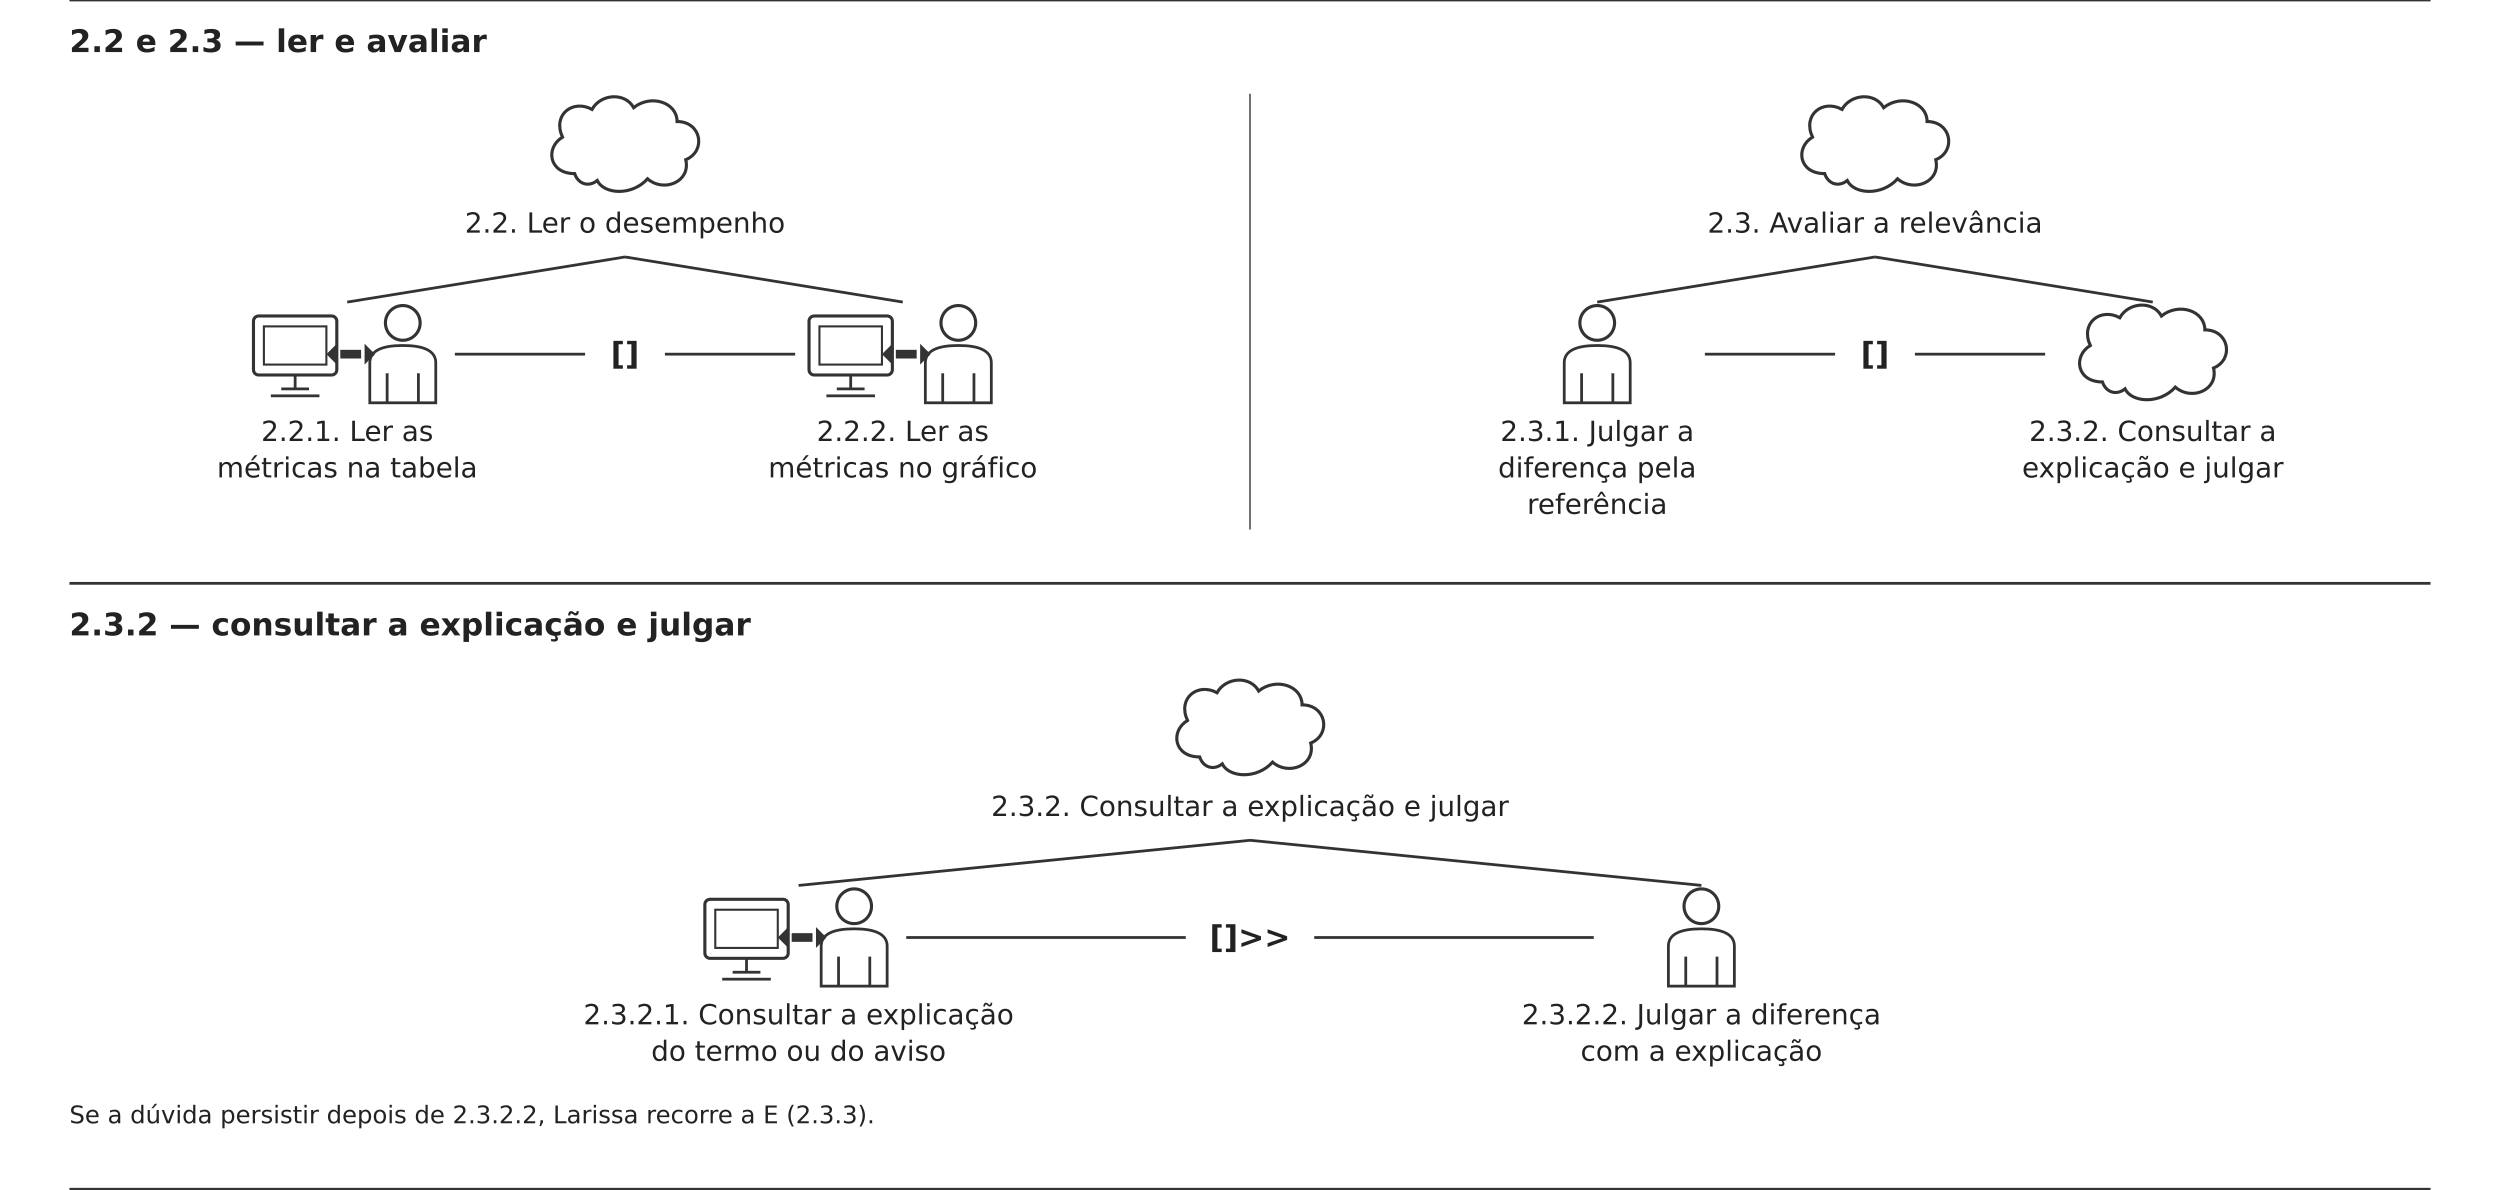
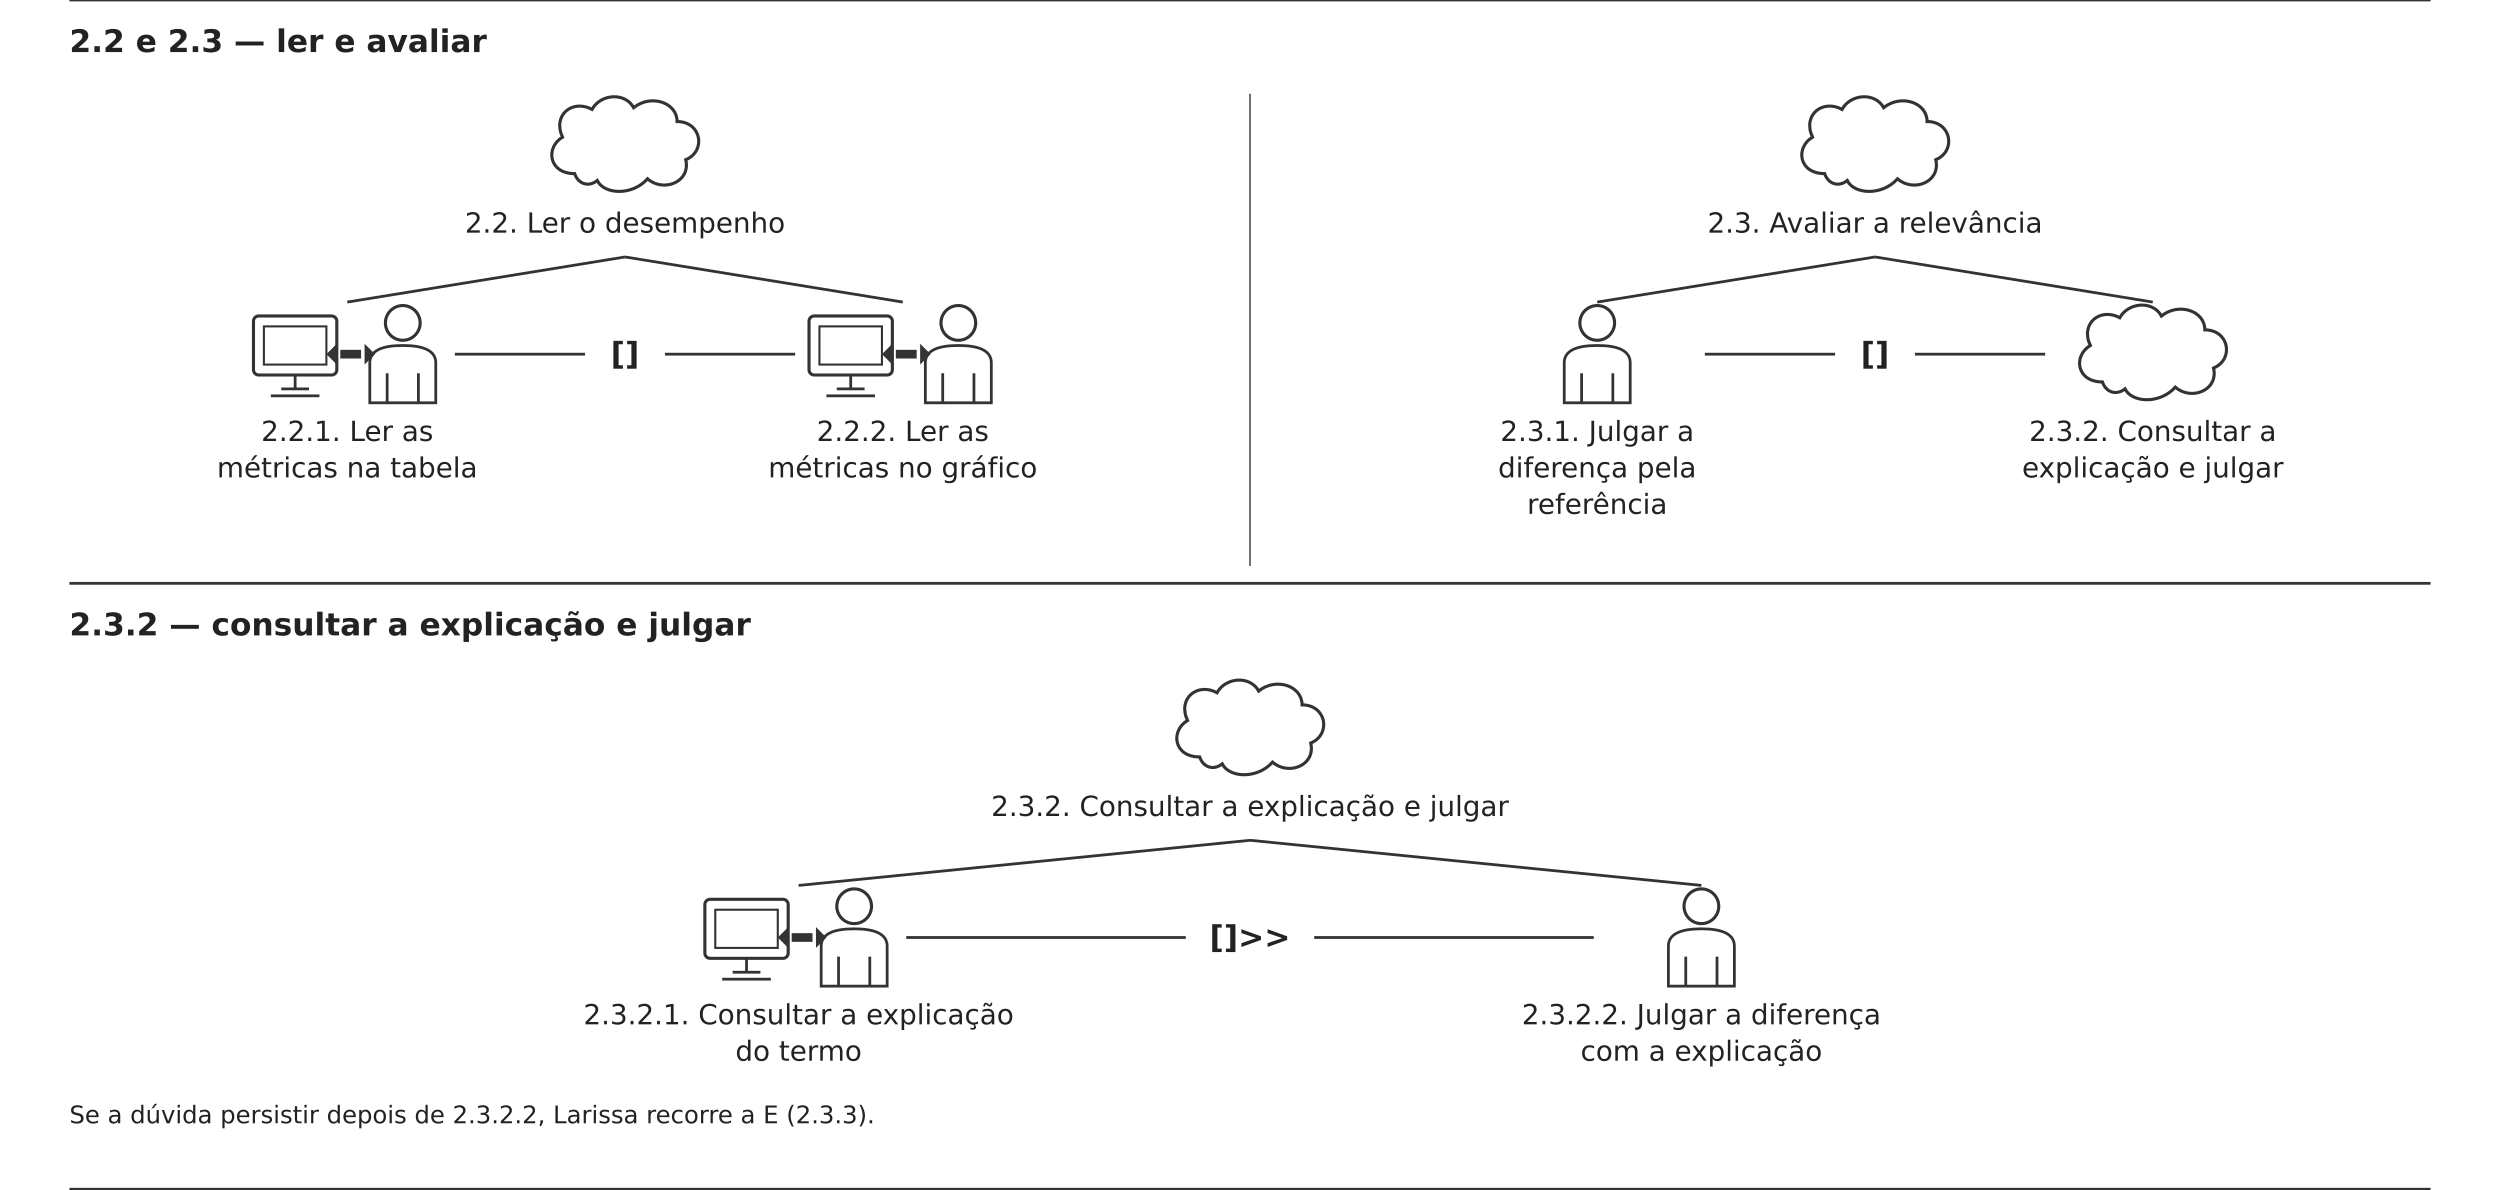
<svg xmlns="http://www.w3.org/2000/svg" width="1440" height="685" viewBox="0 1839 1440 685" role="img" aria-label="CTT T05 — detalhamento 2: 2.2, 2.3 e 2.3.2">
-   <rect width="1440" height="4424" fill="white" />
+   <defs>
+     <marker id="arrow" viewBox="0 0 10 10" refX="8" refY="5" markerWidth="6" markerHeight="6" orient="auto">
+       <path d="M0 0 L10 5 L0 10 Z" fill="#333" />
+     </marker>
+   </defs>
+   <rect width="1440" height="4426" fill="white" />
  <g font-family="DejaVu Sans, Arial, sans-serif" fill="#222">
    <text x="40" y="40" text-anchor="start" font-size="25" font-weight="700">CTT — T05: Decidir e justificar a adoção de um modelo</text>
    <text x="40" y="73" text-anchor="start" font-size="16" font-weight="400">Henrique Finatti Silveira Belo Trebbi · 22.123.030-3 · P03, Larissa Camargo · C02 · Uso proposto [H]</text>
    <path d="M40 100 H1400" fill="none" stroke="#333" stroke-width="1.6" />
    <text x="40" y="130" text-anchor="start" font-size="18" font-weight="700">Motivação externa antes da sessão de uso [H]</text>
    <path transform="translate(674.0,154)" d="M17 46 C2 46 0 31 10 25 C4 12 16 3 27 9 C32 0 46 -1 51 8 C61 0 76 5 76 16 C90 16 93 33 81 38 C84 51 68 57 59 49 C50 59 34 58 30 50 C25 54 19 52 17 46 Z" fill="white" stroke="#333" stroke-width="1.8" />
    <text x="720.0" y="234" text-anchor="middle" font-size="16" font-weight="400">T05. Motivação e sessão de uso</text>
    <path d="M720.0 248 L460.0 274" fill="none" stroke="#333" stroke-width="1.6" />
    <path d="M720.0 248 L980.0 274" fill="none" stroke="#333" stroke-width="1.6" />
    <circle cx="460.0" cy="286" r="10" fill="white" stroke="#333" stroke-width="1.8" />
    <path d="M441.0 332 V309 Q441.0 299 460.0 299 Q479.0 299 479.0 309 V332 Z M451.0 315 V332 M469.0 315 V332" fill="none" stroke="#333" stroke-width="1.6" />
    <text x="460.0" y="354" text-anchor="middle" font-size="16" font-weight="400">M. Decidir preparar a recomendação</text>
    <text x="460.0" y="375" text-anchor="middle" font-size="16" font-weight="400">ao receber a pauta da reunião</text>
    <path transform="translate(934.0,274)" d="M17 46 C2 46 0 31 10 25 C4 12 16 3 27 9 C32 0 46 -1 51 8 C61 0 76 5 76 16 C90 16 93 33 81 38 C84 51 68 57 59 49 C50 59 34 58 30 50 C25 54 19 52 17 46 Z" fill="white" stroke="#333" stroke-width="1.8" />
    <text x="980.0" y="354" text-anchor="middle" font-size="16" font-weight="400">U. Sessão de decisão</text>
    <path d="M522.0 304 H918.0" fill="none" stroke="#333" stroke-width="1.6" />
    <rect x="683.0" y="287" width="74" height="32" fill="white" />
    <text x="720.0" y="310" text-anchor="middle" font-size="18" font-weight="700">[]&gt;&gt;</text>
    <text x="40" y="411" text-anchor="start" font-size="14" font-weight="400">M é ação de Larissa fora da interface: a reunião semanal com a coordenação pede a definição do modelo para o próximo ciclo.</text>
    <text x="40" y="431" text-anchor="start" font-size="14" font-weight="400">M []&gt;&gt; U: o ciclo de testes e a data da reunião passam para a sessão; U é detalhada nos painéis seguintes.</text>
    <path d="M40 469 H1400" fill="none" stroke="#333" stroke-width="1.6" />
    <text x="40" y="499" text-anchor="start" font-size="18" font-weight="700">Sessão de decisão e recurso ao integrante técnico</text>
    <path transform="translate(674.0,523)" d="M17 46 C2 46 0 31 10 25 C4 12 16 3 27 9 C32 0 46 -1 51 8 C61 0 76 5 76 16 C90 16 93 33 81 38 C84 51 68 57 59 49 C50 59 34 58 30 50 C25 54 19 52 17 46 Z" fill="white" stroke="#333" stroke-width="1.8" />
    <text x="720.0" y="603" text-anchor="middle" font-size="16" font-weight="400">U. Sessão de decisão</text>
    <path d="M720.0 617 L460.0 643" fill="none" stroke="#333" stroke-width="1.6" />
    <path d="M720.0 617 L980.0 643" fill="none" stroke="#333" stroke-width="1.6" />
    <path transform="translate(414.0,643)" d="M17 46 C2 46 0 31 10 25 C4 12 16 3 27 9 C32 0 46 -1 51 8 C61 0 76 5 76 16 C90 16 93 33 81 38 C84 51 68 57 59 49 C50 59 34 58 30 50 C25 54 19 52 17 46 Z" fill="white" stroke="#333" stroke-width="1.8" />
    <text x="460.0" y="723" text-anchor="middle" font-size="16" font-weight="400">R. Percurso da decisão</text>
    <path transform="translate(934.0,643)" d="M17 46 C2 46 0 31 10 25 C4 12 16 3 27 9 C32 0 46 -1 51 8 C61 0 76 5 76 16 C90 16 93 33 81 38 C84 51 68 57 59 49 C50 59 34 58 30 50 C25 54 19 52 17 46 Z" fill="white" stroke="#333" stroke-width="1.8" />
    <text x="980.0" y="723" text-anchor="middle" font-size="16" font-weight="400">E. Recorrer ao</text>
    <text x="980.0" y="744" text-anchor="middle" font-size="16" font-weight="400">integrante técnico</text>
    <path d="M522.0 673 H918.0" fill="none" stroke="#333" stroke-width="1.6" />
    <rect x="697.0" y="656" width="46" height="32" fill="white" />
    <text x="720.0" y="679" text-anchor="middle" font-size="18" font-weight="700">|&gt;</text>
    <text x="40" y="780" text-anchor="start" font-size="14" font-weight="400">E suspende R quando faltam execuções (1.2) ou quando a dúvida persiste (2.3.3); com a resposta, R é retomado do ponto em que parou.</text>
    <path d="M40 818 H1400" fill="none" stroke="#333" stroke-width="1.6" />
    <text x="40" y="848" text-anchor="start" font-size="18" font-weight="700">R — percurso da decisão</text>
    <path transform="translate(674.0,872)" d="M17 46 C2 46 0 31 10 25 C4 12 16 3 27 9 C32 0 46 -1 51 8 C61 0 76 5 76 16 C90 16 93 33 81 38 C84 51 68 57 59 49 C50 59 34 58 30 50 C25 54 19 52 17 46 Z" fill="white" stroke="#333" stroke-width="1.8" />
    <text x="720.0" y="952" text-anchor="middle" font-size="16" font-weight="400">R. Percurso da decisão</text>
    <path d="M720.0 966 L210.0 992" fill="none" stroke="#333" stroke-width="1.6" />
    <path d="M720.0 966 L550.0 992" fill="none" stroke="#333" stroke-width="1.6" />
    <path d="M720.0 966 L890.0 992" fill="none" stroke="#333" stroke-width="1.6" />
    <path d="M720.0 966 L1230.0 992" fill="none" stroke="#333" stroke-width="1.6" />
    <path transform="translate(164.0,992)" d="M17 46 C2 46 0 31 10 25 C4 12 16 3 27 9 C32 0 46 -1 51 8 C61 0 76 5 76 16 C90 16 93 33 81 38 C84 51 68 57 59 49 C50 59 34 58 30 50 C25 54 19 52 17 46 Z" fill="white" stroke="#333" stroke-width="1.8" />
    <text x="210.0" y="1072" text-anchor="middle" font-size="16" font-weight="400">1. Reunir os</text>
    <text x="210.0" y="1093" text-anchor="middle" font-size="16" font-weight="400">resultados do ciclo</text>
    <path transform="translate(504.0,992)" d="M17 46 C2 46 0 31 10 25 C4 12 16 3 27 9 C32 0 46 -1 51 8 C61 0 76 5 76 16 C90 16 93 33 81 38 C84 51 68 57 59 49 C50 59 34 58 30 50 C25 54 19 52 17 46 Z" fill="white" stroke="#333" stroke-width="1.8" />
    <text x="550.0" y="1072" text-anchor="middle" font-size="16" font-weight="400">2. Comparar o</text>
    <text x="550.0" y="1093" text-anchor="middle" font-size="16" font-weight="400">desempenho (T04)</text>
    <path transform="translate(844.0,992)" d="M17 46 C2 46 0 31 10 25 C4 12 16 3 27 9 C32 0 46 -1 51 8 C61 0 76 5 76 16 C90 16 93 33 81 38 C84 51 68 57 59 49 C50 59 34 58 30 50 C25 54 19 52 17 46 Z" fill="white" stroke="#333" stroke-width="1.8" />
    <text x="890.0" y="1072" text-anchor="middle" font-size="16" font-weight="400">3. Formar a</text>
    <text x="890.0" y="1093" text-anchor="middle" font-size="16" font-weight="400">recomendação</text>
    <path transform="translate(1184.0,992)" d="M17 46 C2 46 0 31 10 25 C4 12 16 3 27 9 C32 0 46 -1 51 8 C61 0 76 5 76 16 C90 16 93 33 81 38 C84 51 68 57 59 49 C50 59 34 58 30 50 C25 54 19 52 17 46 Z" fill="white" stroke="#333" stroke-width="1.8" />
    <text x="1230.0" y="1072" text-anchor="middle" font-size="16" font-weight="400">4. Apresentar e</text>
    <text x="1230.0" y="1093" text-anchor="middle" font-size="16" font-weight="400">sustentar</text>
    <path d="M268.0 1022 H492.0" fill="none" stroke="#333" stroke-width="1.6" />
    <rect x="343.0" y="1005" width="74" height="32" fill="white" />
    <text x="380.0" y="1028" text-anchor="middle" font-size="18" font-weight="700">[]&gt;&gt;</text>
    <path d="M608.0 1022 H832.0" fill="none" stroke="#333" stroke-width="1.6" />
    <rect x="683.0" y="1005" width="74" height="32" fill="white" />
    <text x="720.0" y="1028" text-anchor="middle" font-size="18" font-weight="700">[]&gt;&gt;</text>
    <path d="M948.0 1022 H1172.0" fill="none" stroke="#333" stroke-width="1.6" />
    <rect x="1023.0" y="1005" width="74" height="32" fill="white" />
    <text x="1060.0" y="1028" text-anchor="middle" font-size="18" font-weight="700">[]&gt;&gt;</text>
    <path d="M40 1133 H1400" fill="none" stroke="#333" stroke-width="1.6" />
    <text x="40" y="1163" text-anchor="start" font-size="18" font-weight="700">1 — Reunir os resultados do ciclo</text>
    <path transform="translate(674.0,1187)" d="M17 46 C2 46 0 31 10 25 C4 12 16 3 27 9 C32 0 46 -1 51 8 C61 0 76 5 76 16 C90 16 93 33 81 38 C84 51 68 57 59 49 C50 59 34 58 30 50 C25 54 19 52 17 46 Z" fill="white" stroke="#333" stroke-width="1.8" />
    <text x="720.0" y="1267" text-anchor="middle" font-size="16" font-weight="400">1. Reunir os resultados do ciclo</text>
    <path d="M720.0 1281 L266.667 1307" fill="none" stroke="#333" stroke-width="1.6" />
    <path d="M720.0 1281 L720.0 1307" fill="none" stroke="#333" stroke-width="1.6" />
    <path d="M720.0 1281 L1173.333 1307" fill="none" stroke="#333" stroke-width="1.6" />
    <rect x="212.667" y="1315" width="48" height="34" rx="3" fill="white" stroke="#333" stroke-width="1.8" />
    <rect x="218.667" y="1321" width="36" height="22" fill="none" stroke="#333" stroke-width="1.2" />
    <path d="M236.667 1349 V1357 M222.667 1361 H250.667 M228.667 1357 H244.667" fill="none" stroke="#333" stroke-width="1.6" />
    <circle cx="298.667" cy="1319" r="10" fill="white" stroke="#333" stroke-width="1.8" />
    <path d="M279.667 1365 V1342 Q279.667 1332 298.667 1332 Q317.667 1332 317.667 1342 V1365 Z M289.667 1348 V1365 M307.667 1348 V1365" fill="none" stroke="#333" stroke-width="1.6" />
    <path d="M262.667 1337 H274.667" stroke="#333" stroke-width="5" fill="none" />
    <path d="M260.667 1331 L254.667 1337 L260.667 1343 Z M276.667 1331 L282.667 1337 L276.667 1343 Z" fill="#333" />
    <text x="266.667" y="1387" text-anchor="middle" font-size="16" font-weight="400">C. Consultar as</text>
    <text x="266.667" y="1408" text-anchor="middle" font-size="16" font-weight="400">execuções do ciclo</text>
    <rect x="696.0" y="1315" width="48" height="34" rx="3" fill="white" stroke="#333" stroke-width="1.8" />
    <rect x="702.0" y="1321" width="36" height="22" fill="none" stroke="#333" stroke-width="1.2" />
    <path d="M720.0 1349 V1357 M706.0 1361 H734.0 M712.0 1357 H728.0" fill="none" stroke="#333" stroke-width="1.6" />
    <text x="720.0" y="1387" text-anchor="middle" font-size="16" font-weight="400">S1. Exibir modelos com</text>
    <text x="720.0" y="1408" text-anchor="middle" font-size="16" font-weight="400">execução concluída</text>
    <text x="720.0" y="1429" text-anchor="middle" font-size="16" font-weight="400">e conjunto de imagens</text>
    <circle cx="1173.333" cy="1319" r="10" fill="white" stroke="#333" stroke-width="1.8" />
    <path d="M1154.333 1365 V1342 Q1154.333 1332 1173.333 1332 Q1192.333 1332 1192.333 1342 V1365 Z M1164.333 1348 V1365 M1182.333 1348 V1365" fill="none" stroke="#333" stroke-width="1.6" />
    <text x="1173.333" y="1387" text-anchor="middle" font-size="16" font-weight="400">1.1. Conferir se os</text>
    <text x="1173.333" y="1408" text-anchor="middle" font-size="16" font-weight="400">modelos candidatos têm</text>
    <text x="1173.333" y="1429" text-anchor="middle" font-size="16" font-weight="400">execução no mesmo conjunto</text>
    <path d="M324.667 1337 H662.0" fill="none" stroke="#333" stroke-width="1.6" />
    <rect x="456.333" y="1320" width="74" height="32" fill="white" />
    <text x="493.333" y="1343" text-anchor="middle" font-size="18" font-weight="700">[]&gt;&gt;</text>
    <path d="M778.0 1337 H1115.333" fill="none" stroke="#333" stroke-width="1.6" />
    <rect x="909.667" y="1320" width="74" height="32" fill="white" />
    <text x="946.667" y="1343" text-anchor="middle" font-size="18" font-weight="700">[]&gt;&gt;</text>
    <text x="40" y="1465" text-anchor="start" font-size="14" font-weight="400">Se faltar execução, Larissa recorre a E (1.2) e R fica suspenso até a resposta.</text>
    <path d="M40 1503 H1400" fill="none" stroke="#333" stroke-width="1.6" />
    <text x="40" y="1533" text-anchor="start" font-size="18" font-weight="700">2 — Comparar o desempenho consolidado (T04)</text>
    <path transform="translate(674.0,1557)" d="M17 46 C2 46 0 31 10 25 C4 12 16 3 27 9 C32 0 46 -1 51 8 C61 0 76 5 76 16 C90 16 93 33 81 38 C84 51 68 57 59 49 C50 59 34 58 30 50 C25 54 19 52 17 46 Z" fill="white" stroke="#333" stroke-width="1.8" />
    <text x="720.0" y="1637" text-anchor="middle" font-size="16" font-weight="400">2. Comparar o desempenho consolidado</text>
    <path d="M720.0 1651 L210.0 1677" fill="none" stroke="#333" stroke-width="1.6" />
    <path d="M720.0 1651 L550.0 1677" fill="none" stroke="#333" stroke-width="1.6" />
    <path d="M720.0 1651 L890.0 1677" fill="none" stroke="#333" stroke-width="1.6" />
    <path d="M720.0 1651 L1230.0 1677" fill="none" stroke="#333" stroke-width="1.6" />
    <rect x="156.0" y="1685" width="48" height="34" rx="3" fill="white" stroke="#333" stroke-width="1.8" />
    <rect x="162.0" y="1691" width="36" height="22" fill="none" stroke="#333" stroke-width="1.2" />
    <path d="M180.0 1719 V1727 M166.0 1731 H194.0 M172.0 1727 H188.0" fill="none" stroke="#333" stroke-width="1.6" />
    <circle cx="242.0" cy="1689" r="10" fill="white" stroke="#333" stroke-width="1.8" />
    <path d="M223.0 1735 V1712 Q223.0 1702 242.0 1702 Q261.0 1702 261.0 1712 V1735 Z M233.0 1718 V1735 M251.0 1718 V1735" fill="none" stroke="#333" stroke-width="1.6" />
    <path d="M206.0 1707 H218.0" stroke="#333" stroke-width="5" fill="none" />
    <path d="M204.0 1701 L198.0 1707 L204.0 1713 Z M220.0 1701 L226.0 1707 L220.0 1713 Z" fill="#333" />
    <text x="210.0" y="1757" text-anchor="middle" font-size="16" font-weight="400">2.1. Abrir a</text>
    <text x="210.0" y="1778" text-anchor="middle" font-size="16" font-weight="400">comparação do ciclo</text>
    <rect x="526.0" y="1685" width="48" height="34" rx="3" fill="white" stroke="#333" stroke-width="1.8" />
    <rect x="532.0" y="1691" width="36" height="22" fill="none" stroke="#333" stroke-width="1.2" />
    <path d="M550.0 1719 V1727 M536.0 1731 H564.0 M542.0 1727 H558.0" fill="none" stroke="#333" stroke-width="1.6" />
    <text x="550.0" y="1757" text-anchor="middle" font-size="16" font-weight="400">S2. Exibir métricas</text>
    <text x="550.0" y="1778" text-anchor="middle" font-size="16" font-weight="400">agregadas por modelo</text>
    <text x="550.0" y="1799" text-anchor="middle" font-size="16" font-weight="400">e a referência</text>
    <path transform="translate(844.0,1677)" d="M17 46 C2 46 0 31 10 25 C4 12 16 3 27 9 C32 0 46 -1 51 8 C61 0 76 5 76 16 C90 16 93 33 81 38 C84 51 68 57 59 49 C50 59 34 58 30 50 C25 54 19 52 17 46 Z" fill="white" stroke="#333" stroke-width="1.8" />
    <text x="890.0" y="1757" text-anchor="middle" font-size="16" font-weight="400">2.2. Ler o</text>
    <text x="890.0" y="1778" text-anchor="middle" font-size="16" font-weight="400">desempenho</text>
    <path transform="translate(1184.0,1677)" d="M17 46 C2 46 0 31 10 25 C4 12 16 3 27 9 C32 0 46 -1 51 8 C61 0 76 5 76 16 C90 16 93 33 81 38 C84 51 68 57 59 49 C50 59 34 58 30 50 C25 54 19 52 17 46 Z" fill="white" stroke="#333" stroke-width="1.8" />
    <text x="1230.0" y="1757" text-anchor="middle" font-size="16" font-weight="400">2.3. Avaliar a</text>
    <text x="1230.0" y="1778" text-anchor="middle" font-size="16" font-weight="400">relevância</text>
    <path d="M268.0 1707 H492.0" fill="none" stroke="#333" stroke-width="1.6" />
    <rect x="343.0" y="1690" width="74" height="32" fill="white" />
    <text x="380.0" y="1713" text-anchor="middle" font-size="18" font-weight="700">[]&gt;&gt;</text>
    <path d="M608.0 1707 H832.0" fill="none" stroke="#333" stroke-width="1.6" />
    <rect x="683.0" y="1690" width="74" height="32" fill="white" />
    <text x="720.0" y="1713" text-anchor="middle" font-size="18" font-weight="700">[]&gt;&gt;</text>
    <path d="M948.0 1707 H1172.0" fill="none" stroke="#333" stroke-width="1.6" />
    <rect x="1023.0" y="1690" width="74" height="32" fill="white" />
    <text x="1060.0" y="1713" text-anchor="middle" font-size="18" font-weight="700">[]&gt;&gt;</text>
    <path d="M40 1839 H1400" fill="none" stroke="#333" stroke-width="1.6" />
    <text x="40" y="1869" text-anchor="start" font-size="18" font-weight="700">2.2 e 2.3 — ler e avaliar</text>
    <path transform="translate(314.0,1893)" d="M17 46 C2 46 0 31 10 25 C4 12 16 3 27 9 C32 0 46 -1 51 8 C61 0 76 5 76 16 C90 16 93 33 81 38 C84 51 68 57 59 49 C50 59 34 58 30 50 C25 54 19 52 17 46 Z" fill="white" stroke="#333" stroke-width="1.8" />
    <text x="360.0" y="1973" text-anchor="middle" font-size="16" font-weight="400">2.2. Ler o desempenho</text>
    <path d="M360.0 1987 L200.0 2013" fill="none" stroke="#333" stroke-width="1.6" />
    <path d="M360.0 1987 L520.0 2013" fill="none" stroke="#333" stroke-width="1.6" />
    <rect x="146.0" y="2021" width="48" height="34" rx="3" fill="white" stroke="#333" stroke-width="1.8" />
    <rect x="152.0" y="2027" width="36" height="22" fill="none" stroke="#333" stroke-width="1.2" />
    <path d="M170.0 2055 V2063 M156.0 2067 H184.0 M162.0 2063 H178.0" fill="none" stroke="#333" stroke-width="1.6" />
    <circle cx="232.0" cy="2025" r="10" fill="white" stroke="#333" stroke-width="1.8" />
    <path d="M213.0 2071 V2048 Q213.0 2038 232.0 2038 Q251.0 2038 251.0 2048 V2071 Z M223.0 2054 V2071 M241.0 2054 V2071" fill="none" stroke="#333" stroke-width="1.6" />
    <path d="M196.0 2043 H208.0" stroke="#333" stroke-width="5" fill="none" />
    <path d="M194.0 2037 L188.0 2043 L194.0 2049 Z M210.0 2037 L216.0 2043 L210.0 2049 Z" fill="#333" />
    <text x="200.0" y="2093" text-anchor="middle" font-size="16" font-weight="400">2.2.1. Ler as</text>
    <text x="200.0" y="2114" text-anchor="middle" font-size="16" font-weight="400">métricas na tabela</text>
    <rect x="466.0" y="2021" width="48" height="34" rx="3" fill="white" stroke="#333" stroke-width="1.8" />
    <rect x="472.0" y="2027" width="36" height="22" fill="none" stroke="#333" stroke-width="1.2" />
    <path d="M490.0 2055 V2063 M476.0 2067 H504.0 M482.0 2063 H498.0" fill="none" stroke="#333" stroke-width="1.6" />
    <circle cx="552.0" cy="2025" r="10" fill="white" stroke="#333" stroke-width="1.8" />
    <path d="M533.0 2071 V2048 Q533.0 2038 552.0 2038 Q571.0 2038 571.0 2048 V2071 Z M543.0 2054 V2071 M561.0 2054 V2071" fill="none" stroke="#333" stroke-width="1.6" />
    <path d="M516.0 2043 H528.0" stroke="#333" stroke-width="5" fill="none" />
    <path d="M514.0 2037 L508.0 2043 L514.0 2049 Z M530.0 2037 L536.0 2043 L530.0 2049 Z" fill="#333" />
    <text x="520.0" y="2093" text-anchor="middle" font-size="16" font-weight="400">2.2.2. Ler as</text>
    <text x="520.0" y="2114" text-anchor="middle" font-size="16" font-weight="400">métricas no gráfico</text>
    <path d="M262.0 2043 H458.0" fill="none" stroke="#333" stroke-width="1.6" />
    <rect x="337.0" y="2026" width="46" height="32" fill="white" />
    <text x="360.0" y="2049" text-anchor="middle" font-size="18" font-weight="700">[]</text>
-     <path d="M720 1893 V2144" fill="none" stroke="#333" stroke-width="0.8" />
    <path transform="translate(1034.0,1893)" d="M17 46 C2 46 0 31 10 25 C4 12 16 3 27 9 C32 0 46 -1 51 8 C61 0 76 5 76 16 C90 16 93 33 81 38 C84 51 68 57 59 49 C50 59 34 58 30 50 C25 54 19 52 17 46 Z" fill="white" stroke="#333" stroke-width="1.8" />
    <text x="1080.0" y="1973" text-anchor="middle" font-size="16" font-weight="400">2.3. Avaliar a relevância</text>
    <path d="M1080.0 1987 L920.0 2013" fill="none" stroke="#333" stroke-width="1.6" />
    <path d="M1080.0 1987 L1240.0 2013" fill="none" stroke="#333" stroke-width="1.6" />
    <circle cx="920.0" cy="2025" r="10" fill="white" stroke="#333" stroke-width="1.8" />
    <path d="M901.0 2071 V2048 Q901.0 2038 920.0 2038 Q939.0 2038 939.0 2048 V2071 Z M911.0 2054 V2071 M929.0 2054 V2071" fill="none" stroke="#333" stroke-width="1.6" />
    <text x="920.0" y="2093" text-anchor="middle" font-size="16" font-weight="400">2.3.1. Julgar a</text>
    <text x="920.0" y="2114" text-anchor="middle" font-size="16" font-weight="400">diferença pela</text>
    <text x="920.0" y="2135" text-anchor="middle" font-size="16" font-weight="400">referência</text>
    <path transform="translate(1194.0,2013)" d="M17 46 C2 46 0 31 10 25 C4 12 16 3 27 9 C32 0 46 -1 51 8 C61 0 76 5 76 16 C90 16 93 33 81 38 C84 51 68 57 59 49 C50 59 34 58 30 50 C25 54 19 52 17 46 Z" fill="white" stroke="#333" stroke-width="1.8" />
    <text x="1240.0" y="2093" text-anchor="middle" font-size="16" font-weight="400">2.3.2. Consultar a</text>
    <text x="1240.0" y="2114" text-anchor="middle" font-size="16" font-weight="400">explicação e julgar</text>
    <path d="M982.0 2043 H1178.0" fill="none" stroke="#333" stroke-width="1.6" />
    <rect x="1057.0" y="2026" width="46" height="32" fill="white" />
    <text x="1080.0" y="2049" text-anchor="middle" font-size="18" font-weight="700">[]</text>
+     <path d="M720 1893 V2165" fill="none" stroke="#333" stroke-width="0.8" />
    <path d="M40 2175 H1400" fill="none" stroke="#333" stroke-width="1.6" />
    <text x="40" y="2205" text-anchor="start" font-size="18" font-weight="700">2.3.2 — consultar a explicação e julgar</text>
    <path transform="translate(674.0,2229)" d="M17 46 C2 46 0 31 10 25 C4 12 16 3 27 9 C32 0 46 -1 51 8 C61 0 76 5 76 16 C90 16 93 33 81 38 C84 51 68 57 59 49 C50 59 34 58 30 50 C25 54 19 52 17 46 Z" fill="white" stroke="#333" stroke-width="1.8" />
    <text x="720.0" y="2309" text-anchor="middle" font-size="16" font-weight="400">2.3.2. Consultar a explicação e julgar</text>
    <path d="M720.0 2323 L460.0 2349" fill="none" stroke="#333" stroke-width="1.6" />
    <path d="M720.0 2323 L980.0 2349" fill="none" stroke="#333" stroke-width="1.6" />
    <rect x="406.0" y="2357" width="48" height="34" rx="3" fill="white" stroke="#333" stroke-width="1.8" />
    <rect x="412.0" y="2363" width="36" height="22" fill="none" stroke="#333" stroke-width="1.2" />
    <path d="M430.0 2391 V2399 M416.0 2403 H444.0 M422.0 2399 H438.0" fill="none" stroke="#333" stroke-width="1.6" />
    <circle cx="492.0" cy="2361" r="10" fill="white" stroke="#333" stroke-width="1.8" />
    <path d="M473.0 2407 V2384 Q473.0 2374 492.0 2374 Q511.0 2374 511.0 2384 V2407 Z M483.0 2390 V2407 M501.0 2390 V2407" fill="none" stroke="#333" stroke-width="1.6" />
    <path d="M456.0 2379 H468.0" stroke="#333" stroke-width="5" fill="none" />
    <path d="M454.0 2373 L448.0 2379 L454.0 2385 Z M470.0 2373 L476.0 2379 L470.0 2385 Z" fill="#333" />
    <text x="460.0" y="2429" text-anchor="middle" font-size="16" font-weight="400">2.3.2.1. Consultar a explicação</text>
-     <text x="460.0" y="2450" text-anchor="middle" font-size="16" font-weight="400">do termo ou do aviso</text>
+     <text x="460.0" y="2450" text-anchor="middle" font-size="16" font-weight="400">do termo</text>
    <circle cx="980.0" cy="2361" r="10" fill="white" stroke="#333" stroke-width="1.8" />
    <path d="M961.0 2407 V2384 Q961.0 2374 980.0 2374 Q999.0 2374 999.0 2384 V2407 Z M971.0 2390 V2407 M989.0 2390 V2407" fill="none" stroke="#333" stroke-width="1.6" />
    <text x="980.0" y="2429" text-anchor="middle" font-size="16" font-weight="400">2.3.2.2. Julgar a diferença</text>
    <text x="980.0" y="2450" text-anchor="middle" font-size="16" font-weight="400">com a explicação</text>
    <path d="M522.0 2379 H918.0" fill="none" stroke="#333" stroke-width="1.6" />
    <rect x="683.0" y="2362" width="74" height="32" fill="white" />
    <text x="720.0" y="2385" text-anchor="middle" font-size="18" font-weight="700">[]&gt;&gt;</text>
    <text x="40" y="2486" text-anchor="start" font-size="14" font-weight="400">Se a dúvida persistir depois de 2.3.2.2, Larissa recorre a E (2.3.3).</text>
    <path d="M40 2524 H1400" fill="none" stroke="#333" stroke-width="1.6" />
    <text x="40" y="2554" text-anchor="start" font-size="18" font-weight="700">3 — Formar a recomendação</text>
    <path transform="translate(674.0,2578)" d="M17 46 C2 46 0 31 10 25 C4 12 16 3 27 9 C32 0 46 -1 51 8 C61 0 76 5 76 16 C90 16 93 33 81 38 C84 51 68 57 59 49 C50 59 34 58 30 50 C25 54 19 52 17 46 Z" fill="white" stroke="#333" stroke-width="1.8" />
    <text x="720.0" y="2658" text-anchor="middle" font-size="16" font-weight="400">3. Formar a recomendação</text>
    <path d="M720.0 2672 L320.0 2698" fill="none" stroke="#333" stroke-width="1.6" />
    <path d="M720.0 2672 L720.0 2698" fill="none" stroke="#333" stroke-width="1.6" />
    <path d="M720.0 2672 L1120.0 2698" fill="none" stroke="#333" stroke-width="1.6" />
    <circle cx="320.0" cy="2710" r="10" fill="white" stroke="#333" stroke-width="1.8" />
    <path d="M301.0 2756 V2733 Q301.0 2723 320.0 2723 Q339.0 2723 339.0 2733 V2756 Z M311.0 2739 V2756 M329.0 2739 V2756" fill="none" stroke="#333" stroke-width="1.6" />
    <text x="320.0" y="2778" text-anchor="middle" font-size="16" font-weight="400">3.1. Recomendar o</text>
    <text x="320.0" y="2799" text-anchor="middle" font-size="16" font-weight="400">modelo de melhor</text>
    <text x="320.0" y="2820" text-anchor="middle" font-size="16" font-weight="400">desempenho</text>
    <circle cx="720.0" cy="2710" r="10" fill="white" stroke="#333" stroke-width="1.8" />
    <path d="M701.0 2756 V2733 Q701.0 2723 720.0 2723 Q739.0 2723 739.0 2733 V2756 Z M711.0 2739 V2756 M729.0 2739 V2756" fill="none" stroke="#333" stroke-width="1.6" />
    <text x="720.0" y="2778" text-anchor="middle" font-size="16" font-weight="400">3.2. Recomendar com</text>
    <text x="720.0" y="2799" text-anchor="middle" font-size="16" font-weight="400">ressalva de incerteza</text>
    <circle cx="1120.0" cy="2710" r="10" fill="white" stroke="#333" stroke-width="1.8" />
    <path d="M1101.0 2756 V2733 Q1101.0 2723 1120.0 2723 Q1139.0 2723 1139.0 2733 V2756 Z M1111.0 2739 V2756 M1129.0 2739 V2756" fill="none" stroke="#333" stroke-width="1.6" />
    <text x="1120.0" y="2778" text-anchor="middle" font-size="16" font-weight="400">3.3. Adiar e pedir</text>
    <text x="1120.0" y="2799" text-anchor="middle" font-size="16" font-weight="400">novas execuções</text>
    <path d="M378.0 2728 H662.0" fill="none" stroke="#333" stroke-width="1.6" />
    <rect x="497.0" y="2711" width="46" height="32" fill="white" />
    <text x="520.0" y="2734" text-anchor="middle" font-size="18" font-weight="700">[]</text>
    <path d="M778.0 2728 H1062.0" fill="none" stroke="#333" stroke-width="1.6" />
    <rect x="897.0" y="2711" width="46" height="32" fill="white" />
    <text x="920.0" y="2734" text-anchor="middle" font-size="18" font-weight="700">[]</text>
    <path d="M40 2860 H1400" fill="none" stroke="#333" stroke-width="1.6" />
    <text x="40" y="2890" text-anchor="start" font-size="18" font-weight="700">4 — Apresentar e sustentar a recomendação</text>
    <path transform="translate(674.0,2914)" d="M17 46 C2 46 0 31 10 25 C4 12 16 3 27 9 C32 0 46 -1 51 8 C61 0 76 5 76 16 C90 16 93 33 81 38 C84 51 68 57 59 49 C50 59 34 58 30 50 C25 54 19 52 17 46 Z" fill="white" stroke="#333" stroke-width="1.8" />
    <text x="720.0" y="2994" text-anchor="middle" font-size="16" font-weight="400">4. Apresentar e sustentar a recomendação</text>
    <path d="M720.0 3008 L320.0 3034" fill="none" stroke="#333" stroke-width="1.6" />
    <path d="M720.0 3008 L720.0 3034" fill="none" stroke="#333" stroke-width="1.6" />
    <path d="M720.0 3008 L1120.0 3034" fill="none" stroke="#333" stroke-width="1.6" />
    <path transform="translate(274.0,3034)" d="M17 46 C2 46 0 31 10 25 C4 12 16 3 27 9 C32 0 46 -1 51 8 C61 0 76 5 76 16 C90 16 93 33 81 38 C84 51 68 57 59 49 C50 59 34 58 30 50 C25 54 19 52 17 46 Z" fill="white" stroke="#333" stroke-width="1.8" />
    <text x="320.0" y="3114" text-anchor="middle" font-size="16" font-weight="400">4.1. Preparar o material</text>
    <text x="320.0" y="3135" text-anchor="middle" font-size="16" font-weight="400">para a reunião</text>
    <circle cx="720.0" cy="3046" r="10" fill="white" stroke="#333" stroke-width="1.8" />
    <path d="M701.0 3092 V3069 Q701.0 3059 720.0 3059 Q739.0 3059 739.0 3069 V3092 Z M711.0 3075 V3092 M729.0 3075 V3092" fill="none" stroke="#333" stroke-width="1.6" />
    <text x="720.0" y="3114" text-anchor="middle" font-size="16" font-weight="400">4.2. Apresentar a</text>
    <text x="720.0" y="3135" text-anchor="middle" font-size="16" font-weight="400">recomendação e</text>
    <text x="720.0" y="3156" text-anchor="middle" font-size="16" font-weight="400">seus limites</text>
    <circle cx="1120.0" cy="3046" r="10" fill="white" stroke="#333" stroke-width="1.8" />
    <path d="M1101.0 3092 V3069 Q1101.0 3059 1120.0 3059 Q1139.0 3059 1139.0 3069 V3092 Z M1111.0 3075 V3092 M1129.0 3075 V3092" fill="none" stroke="#333" stroke-width="1.6" />
    <text x="1120.0" y="3114" text-anchor="middle" font-size="16" font-weight="400">4.3. Registrar a</text>
    <text x="1120.0" y="3135" text-anchor="middle" font-size="16" font-weight="400">decisão da coordenação</text>
    <path d="M378.0 3064 H662.0" fill="none" stroke="#333" stroke-width="1.6" />
    <rect x="483.0" y="3047" width="74" height="32" fill="white" />
    <text x="520.0" y="3070" text-anchor="middle" font-size="18" font-weight="700">[]&gt;&gt;</text>
    <path d="M778.0 3064 H1062.0" fill="none" stroke="#333" stroke-width="1.6" />
    <rect x="883.0" y="3047" width="74" height="32" fill="white" />
    <text x="920.0" y="3070" text-anchor="middle" font-size="18" font-weight="700">[]&gt;&gt;</text>
    <text x="40" y="3192" text-anchor="start" font-size="14" font-weight="400">Com 3.3, 4.2 comunica o adiamento e o que falta executar; 4.3 registra o novo prazo.</text>
    <path d="M40 3230 H1400" fill="none" stroke="#333" stroke-width="1.6" />
    <text x="40" y="3260" text-anchor="start" font-size="18" font-weight="700">4.1 — preparar o material</text>
    <path transform="translate(674.0,3284)" d="M17 46 C2 46 0 31 10 25 C4 12 16 3 27 9 C32 0 46 -1 51 8 C61 0 76 5 76 16 C90 16 93 33 81 38 C84 51 68 57 59 49 C50 59 34 58 30 50 C25 54 19 52 17 46 Z" fill="white" stroke="#333" stroke-width="1.8" />
    <text x="720.0" y="3364" text-anchor="middle" font-size="16" font-weight="400">4.1. Preparar o material para a reunião</text>
    <path d="M720.0 3378 L460.0 3404" fill="none" stroke="#333" stroke-width="1.6" />
    <path d="M720.0 3378 L980.0 3404" fill="none" stroke="#333" stroke-width="1.6" />
    <path transform="translate(414.0,3404)" d="M17 46 C2 46 0 31 10 25 C4 12 16 3 27 9 C32 0 46 -1 51 8 C61 0 76 5 76 16 C90 16 93 33 81 38 C84 51 68 57 59 49 C50 59 34 58 30 50 C25 54 19 52 17 46 Z" fill="white" stroke="#333" stroke-width="1.8" />
    <text x="460.0" y="3484" text-anchor="middle" font-size="16" font-weight="400">4.1.1. Exportar o resumo</text>
    <text x="460.0" y="3505" text-anchor="middle" font-size="16" font-weight="400">da comparação [H]</text>
    <circle cx="980.0" cy="3416" r="10" fill="white" stroke="#333" stroke-width="1.8" />
    <path d="M961.0 3462 V3439 Q961.0 3429 980.0 3429 Q999.0 3429 999.0 3439 V3462 Z M971.0 3445 V3462 M989.0 3445 V3462" fill="none" stroke="#333" stroke-width="1.6" />
    <text x="980.0" y="3484" text-anchor="middle" font-size="16" font-weight="400">4.1.2. Anotar modelo,</text>
    <text x="980.0" y="3505" text-anchor="middle" font-size="16" font-weight="400">métricas e ressalvas</text>
    <path d="M522.0 3434 H918.0" fill="none" stroke="#333" stroke-width="1.6" />
    <rect x="697.0" y="3417" width="46" height="32" fill="white" />
    <text x="720.0" y="3440" text-anchor="middle" font-size="18" font-weight="700">[]</text>
    <path d="M40 3545 H1400" fill="none" stroke="#333" stroke-width="1.6" />
    <text x="40" y="3575" text-anchor="start" font-size="18" font-weight="700">4.1.1 — exportar o resumo da comparação [H]</text>
    <path transform="translate(674.0,3599)" d="M17 46 C2 46 0 31 10 25 C4 12 16 3 27 9 C32 0 46 -1 51 8 C61 0 76 5 76 16 C90 16 93 33 81 38 C84 51 68 57 59 49 C50 59 34 58 30 50 C25 54 19 52 17 46 Z" fill="white" stroke="#333" stroke-width="1.8" />
    <text x="720.0" y="3679" text-anchor="middle" font-size="16" font-weight="400">4.1.1. Exportar o resumo da comparação</text>
    <path d="M720.0 3693 L320.0 3719" fill="none" stroke="#333" stroke-width="1.6" />
    <path d="M720.0 3693 L720.0 3719" fill="none" stroke="#333" stroke-width="1.6" />
    <path d="M720.0 3693 L1120.0 3719" fill="none" stroke="#333" stroke-width="1.6" />
    <rect x="266.0" y="3727" width="48" height="34" rx="3" fill="white" stroke="#333" stroke-width="1.8" />
    <rect x="272.0" y="3733" width="36" height="22" fill="none" stroke="#333" stroke-width="1.2" />
    <path d="M290.0 3761 V3769 M276.0 3773 H304.0 M282.0 3769 H298.0" fill="none" stroke="#333" stroke-width="1.6" />
    <circle cx="352.0" cy="3731" r="10" fill="white" stroke="#333" stroke-width="1.8" />
    <path d="M333.0 3777 V3754 Q333.0 3744 352.0 3744 Q371.0 3744 371.0 3754 V3777 Z M343.0 3760 V3777 M361.0 3760 V3777" fill="none" stroke="#333" stroke-width="1.6" />
    <path d="M316.0 3749 H328.0" stroke="#333" stroke-width="5" fill="none" />
    <path d="M314.0 3743 L308.0 3749 L314.0 3755 Z M330.0 3743 L336.0 3749 L330.0 3755 Z" fill="#333" />
    <text x="320.0" y="3799" text-anchor="middle" font-size="16" font-weight="400">Q. Solicitar o resumo</text>
    <text x="320.0" y="3820" text-anchor="middle" font-size="16" font-weight="400">da comparação</text>
    <rect x="696.0" y="3727" width="48" height="34" rx="3" fill="white" stroke="#333" stroke-width="1.8" />
    <rect x="702.0" y="3733" width="36" height="22" fill="none" stroke="#333" stroke-width="1.2" />
    <path d="M720.0 3761 V3769 M706.0 3773 H734.0 M712.0 3769 H728.0" fill="none" stroke="#333" stroke-width="1.6" />
    <text x="720.0" y="3799" text-anchor="middle" font-size="16" font-weight="400">S3. Gerar o resumo com</text>
    <text x="720.0" y="3820" text-anchor="middle" font-size="16" font-weight="400">modelos, métricas,</text>
    <text x="720.0" y="3841" text-anchor="middle" font-size="16" font-weight="400">referência e limites</text>
    <circle cx="1120.0" cy="3731" r="10" fill="white" stroke="#333" stroke-width="1.8" />
    <path d="M1101.0 3777 V3754 Q1101.0 3744 1120.0 3744 Q1139.0 3744 1139.0 3754 V3777 Z M1111.0 3760 V3777 M1129.0 3760 V3777" fill="none" stroke="#333" stroke-width="1.6" />
    <text x="1120.0" y="3799" text-anchor="middle" font-size="16" font-weight="400">K. Conferir se o resumo</text>
    <text x="1120.0" y="3820" text-anchor="middle" font-size="16" font-weight="400">traz o modelo e</text>
    <text x="1120.0" y="3841" text-anchor="middle" font-size="16" font-weight="400">as ressalvas</text>
    <path d="M378.0 3749 H662.0" fill="none" stroke="#333" stroke-width="1.6" />
    <rect x="483.0" y="3732" width="74" height="32" fill="white" />
    <text x="520.0" y="3755" text-anchor="middle" font-size="18" font-weight="700">[]&gt;&gt;</text>
    <path d="M778.0 3749 H1062.0" fill="none" stroke="#333" stroke-width="1.6" />
    <rect x="883.0" y="3732" width="74" height="32" fill="white" />
    <text x="920.0" y="3755" text-anchor="middle" font-size="18" font-weight="700">[]&gt;&gt;</text>
    <path d="M40 3881 H1400" fill="none" stroke="#333" stroke-width="1.6" />
    <text x="40" y="3911" text-anchor="start" font-size="18" font-weight="700">E — recorrer ao integrante técnico (fora da interface)</text>
    <path transform="translate(674.0,3935)" d="M17 46 C2 46 0 31 10 25 C4 12 16 3 27 9 C32 0 46 -1 51 8 C61 0 76 5 76 16 C90 16 93 33 81 38 C84 51 68 57 59 49 C50 59 34 58 30 50 C25 54 19 52 17 46 Z" fill="white" stroke="#333" stroke-width="1.8" />
    <text x="720.0" y="4015" text-anchor="middle" font-size="16" font-weight="400">E. Recorrer ao integrante técnico</text>
    <path d="M720.0 4029 L460.0 4055" fill="none" stroke="#333" stroke-width="1.6" />
    <path d="M720.0 4029 L980.0 4055" fill="none" stroke="#333" stroke-width="1.6" />
    <circle cx="460.0" cy="4067" r="10" fill="white" stroke="#333" stroke-width="1.8" />
    <path d="M441.0 4113 V4090 Q441.0 4080 460.0 4080 Q479.0 4080 479.0 4090 V4113 Z M451.0 4096 V4113 M469.0 4096 V4113" fill="none" stroke="#333" stroke-width="1.6" />
    <text x="460.0" y="4135" text-anchor="middle" font-size="16" font-weight="400">1.2. Solicitar execuções</text>
    <text x="460.0" y="4156" text-anchor="middle" font-size="16" font-weight="400">faltantes</text>
    <circle cx="980.0" cy="4067" r="10" fill="white" stroke="#333" stroke-width="1.8" />
    <path d="M961.0 4113 V4090 Q961.0 4080 980.0 4080 Q999.0 4080 999.0 4090 V4113 Z M971.0 4096 V4113 M989.0 4096 V4113" fill="none" stroke="#333" stroke-width="1.6" />
    <text x="980.0" y="4135" text-anchor="middle" font-size="16" font-weight="400">2.3.3. Pedir interpretação</text>
    <text x="980.0" y="4156" text-anchor="middle" font-size="16" font-weight="400">da diferença</text>
    <path d="M522.0 4085 H918.0" fill="none" stroke="#333" stroke-width="1.6" />
    <rect x="697.0" y="4068" width="46" height="32" fill="white" />
    <text x="720.0" y="4091" text-anchor="middle" font-size="18" font-weight="700">[]</text>
    <text x="40" y="4192" text-anchor="start" font-size="14" font-weight="400">Contato por mensagem com o integrante que executa os modelos (P01). A interface não executa nem responde por ele.</text>
    <path d="M40 4230 H1400" fill="none" stroke="#333" stroke-width="1.6" />
    <text x="40" y="4260" text-anchor="start" font-size="18" font-weight="700">Legenda (Barbosa e Silva, 2010; Paternò, 1999)</text>
    <path transform="translate(74,4284)" d="M17 46 C2 46 0 31 10 25 C4 12 16 3 27 9 C32 0 46 -1 51 8 C61 0 76 5 76 16 C90 16 93 33 81 38 C84 51 68 57 59 49 C50 59 34 58 30 50 C25 54 19 52 17 46 Z" fill="white" stroke="#333" stroke-width="1.8" />
    <text x="120" y="4364" text-anchor="middle" font-size="16" font-weight="400">Abstrata</text>
    <circle cx="320" cy="4296" r="10" fill="white" stroke="#333" stroke-width="1.8" />
    <path d="M301 4342 V4319 Q301 4309 320 4309 Q339 4309 339 4319 V4342 Z M311 4325 V4342 M329 4325 V4342" fill="none" stroke="#333" stroke-width="1.6" />
    <text x="320" y="4364" text-anchor="middle" font-size="16" font-weight="400">Usuário</text>
    <rect x="466" y="4292" width="48" height="34" rx="3" fill="white" stroke="#333" stroke-width="1.8" />
    <rect x="472" y="4298" width="36" height="22" fill="none" stroke="#333" stroke-width="1.2" />
    <path d="M490 4326 V4334 M476 4338 H504 M482 4334 H498" fill="none" stroke="#333" stroke-width="1.6" />
    <circle cx="552" cy="4296" r="10" fill="white" stroke="#333" stroke-width="1.8" />
    <path d="M533 4342 V4319 Q533 4309 552 4309 Q571 4309 571 4319 V4342 Z M543 4325 V4342 M561 4325 V4342" fill="none" stroke="#333" stroke-width="1.6" />
    <path d="M516 4314 H528" stroke="#333" stroke-width="5" fill="none" />
    <path d="M514 4308 L508 4314 L514 4320 Z M530 4308 L536 4314 L530 4320 Z" fill="#333" />
    <text x="520" y="4364" text-anchor="middle" font-size="16" font-weight="400">Interação</text>
    <rect x="696" y="4292" width="48" height="34" rx="3" fill="white" stroke="#333" stroke-width="1.8" />
    <rect x="702" y="4298" width="36" height="22" fill="none" stroke="#333" stroke-width="1.2" />
    <path d="M720 4326 V4334 M706 4338 H734 M712 4334 H728" fill="none" stroke="#333" stroke-width="1.6" />
    <text x="720" y="4364" text-anchor="middle" font-size="16" font-weight="400">Sistema</text>
    <text x="880" y="4294" text-anchor="start" font-size="15" font-weight="400">[]&gt;&gt;  ativação com passagem de informação</text>
    <text x="880" y="4318" text-anchor="start" font-size="15" font-weight="400">[]  escolha</text>
    <text x="880" y="4342" text-anchor="start" font-size="15" font-weight="400">|&gt;  suspensão / retomada</text>
    <text x="880" y="4366" text-anchor="start" font-size="14" font-weight="400">Letras (M, U, R, E, C, S, Q, K) marcam nós só do CTT;</text>
    <text x="880" y="4386" text-anchor="start" font-size="14" font-weight="400">os números seguem o HTA.</text>
  </g>
</svg>
